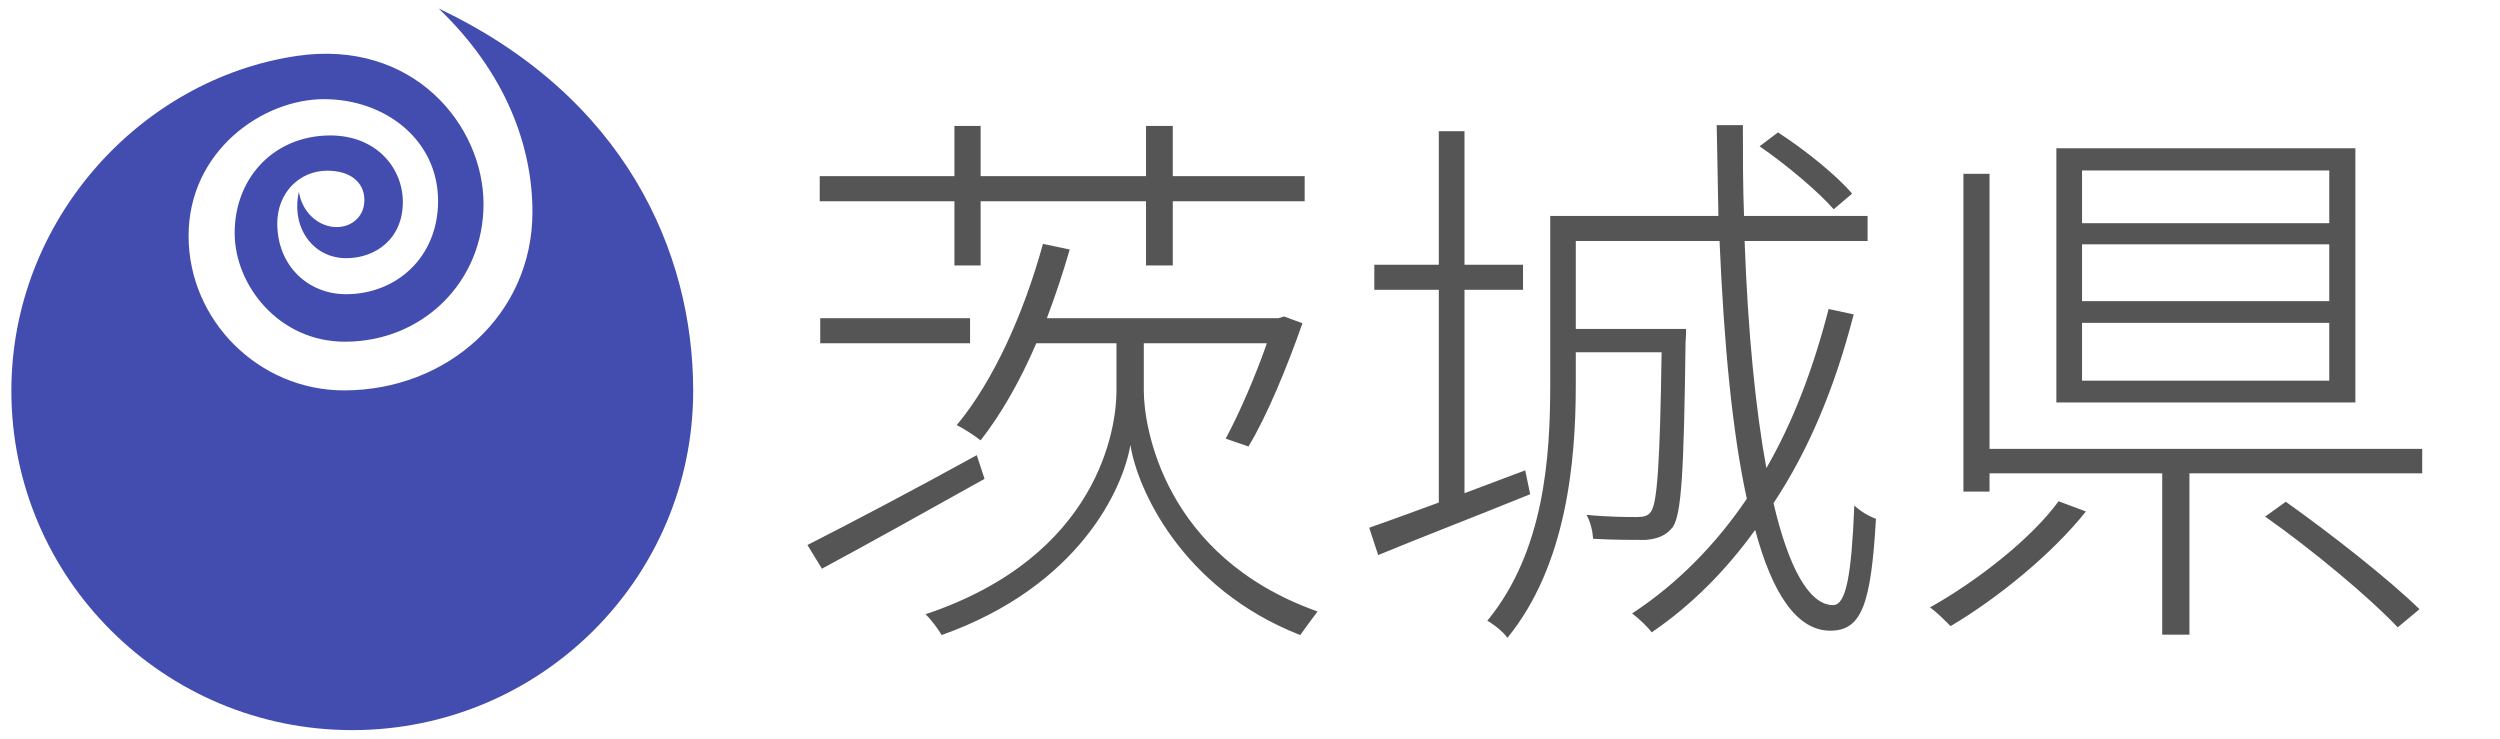
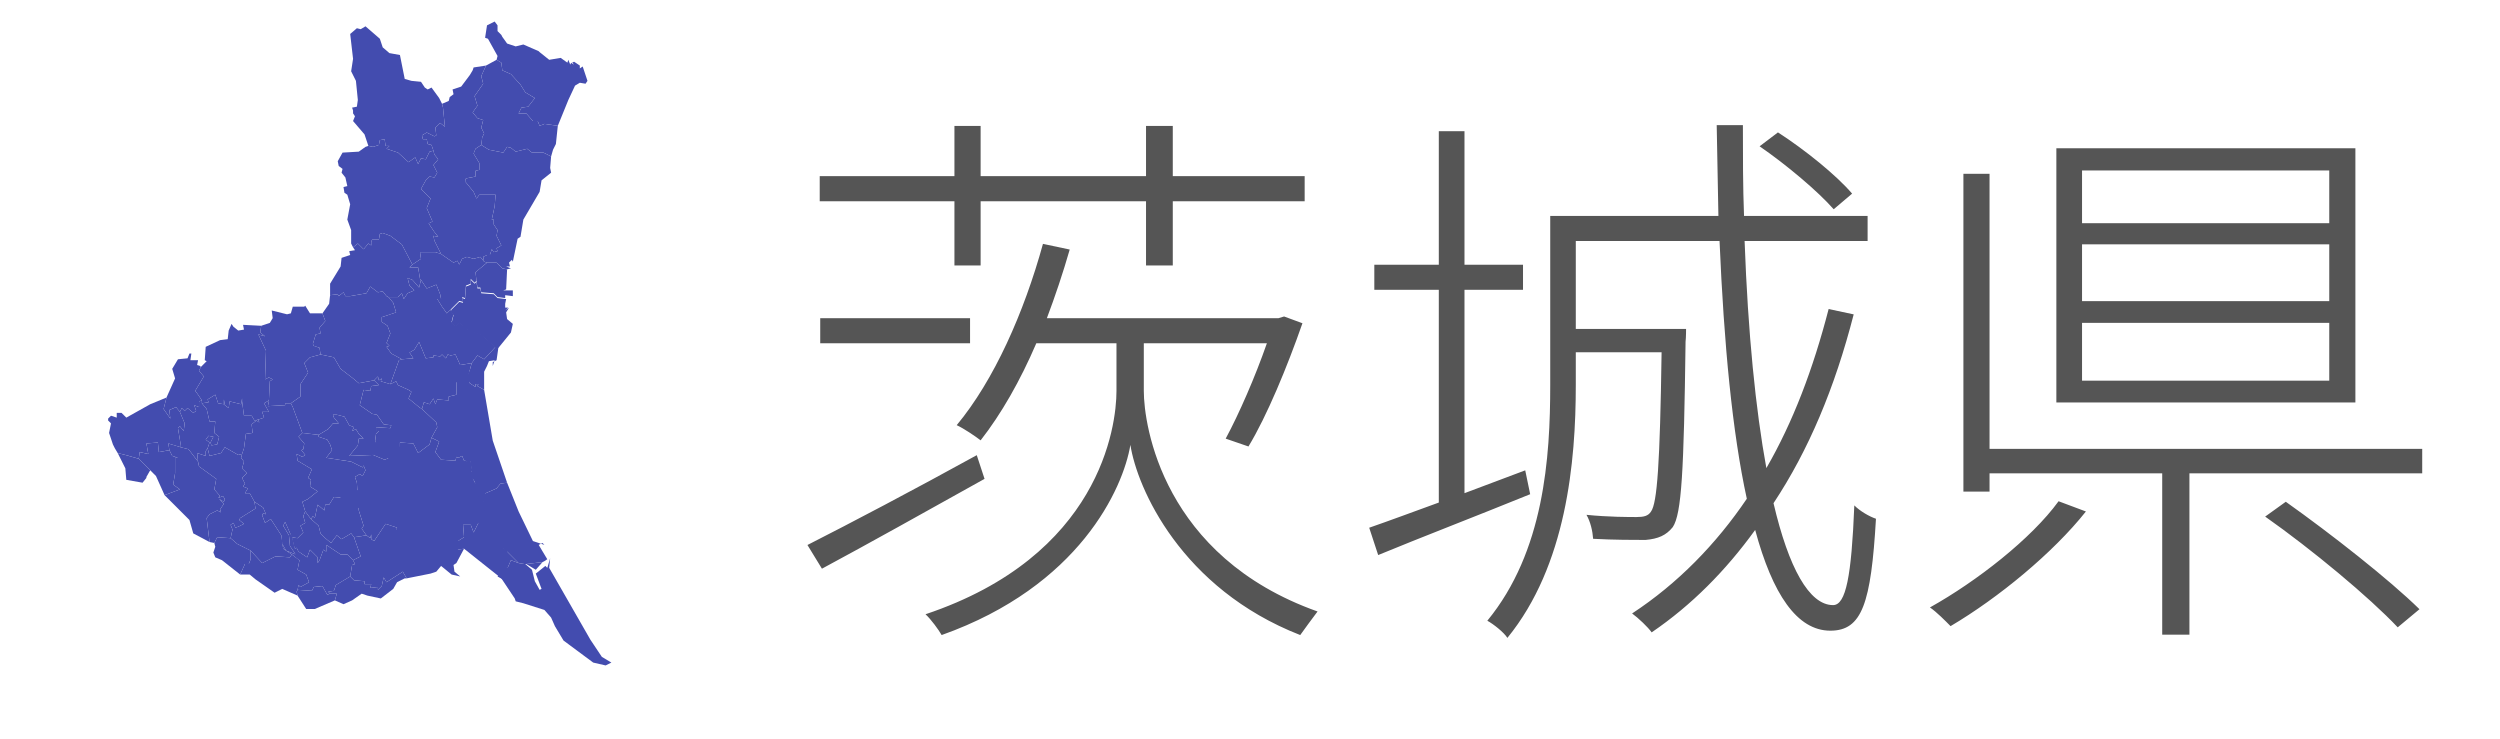
<svg xmlns="http://www.w3.org/2000/svg" width="469.333" height="138.666" viewBox="0 0 440 130">
+   <svg id="茨城県地域区分図" width="130" height="130" version="1.1" viewBox="0 0 560 772" xml:space="preserve" style="enable-background:new 0 0 560 772">
+     <style type="text/css">.st0,.st1{fill:#434caf;}.st1{fill:#434caf}</style>
+     <g>
+       <path id="Mito" d="M314,375.5l12-1l-4-6l5-3l5-8l7,17l8-1v-2l7,1l2-2l4,4l2-4l3,1l5-1l5,11l12-2l6-8l7,4l12-13l-15-13 l-14-5l-9-8l-4,4l-4-4l2-8l-3-4l1-2l-5,5l-5-7l-5-8h4l-1-5l-4-10l-10,4l-6-9l-2,8l-7-8l-5-2l2,8l5,5l-7,3l-4,6l-2-6l-4,4h-10l5,6 l3,10l-15,5v5l6,4l3,8l-4,10l3,3l-3,1l5,7L314,375.5z" class="st0" />
+       <path id="Hitachi" d="M403,266.5l-4,2l1,5l3,1h10l6,6l5,1l4-1l-5-2h4l-1-4l3-3l1,2l5-24l3-2l3-18l17-29l2-12l10-8l-1-5 l1-12l-8-4h-12l-5-4l-12,3l-5-4l-4-1l-4,6l-15-3l-8-5l-6,4l-2,5l6,10v7l-4,1v6l-10,2l-1,3l9,11l3,7l3-4h17l-1,12l-3,14h2v5l4,6 l-1,6l5,10l-5,3l1,3l-4,1l-2-3l-2,6H403z" class="st0" />
+       <path id="Tsuchiura" d="M216,521.5l-6,3l3,10l6,8l2-3l2,2l3-14l7,6l1-6h4l5-8l25,2l-1-17l-2-6l5-3l3,2l3-6l-2-5l-1,2 l-12-6l-26-4l6-8l-2-6l-3-5l-9-3v-2l-17-2l-4,4l6,7l-1,6l-2,1l4,5l-3,2l-6-3l1,7l15,9l-4,9l3,2l-1,7l8,5L216,521.5z" class="st0" />
+       <path id="Koga" d="M17,473.5l8,2l14,4l1-7l9,2l-2-11l12-1l1,10l11-2l-1-7l13,4v-2l-3-18l2-2l4,5l1-8l-5-12l-4-5l-7,3 l1,9l-7-10l3-12l-17,7l-25,14l-5-5h-5v5l-6-2l-2,2l-1,1v2l3,3l-2,10l4,12l2,4L17,473.5z" class="st0" />
+       <path id="Ishioka" d="M237,448.5l5-6h6l-5-6l-1-3h4l8,2l5,9l5,2l-2,4l4-2l3,5l5,5h-5l-1,7l-9,11l25-1l12,5l10-4l-20-15 l1-8l3-3h-3v-4l15,1l1-3l-8-1l-7-10l-5-1l-13-9l4-16l7,1l1-5l8-1l-5-5l-16,3l-6-5l-13-10l-7-12l-14-3l-11,3l-6,6l4,10l-8,12v13 l-10,7l2,4l10,27l17,2L237,448.5z" class="st0" />
+       <path id="Yuuki" d="M83,428.5l1-2l3,3l3-3l6,5l3-2l-2-6l5,2v-6l3-1l-4-6l-3-4l9-15l-5-6l2-4l-1-1l-3-1l1-5h-8l1-7h-2 l-2,5l-10,1l-6,10l3,10l-9,20l-3,12l7,10l-1-9l7-3l4,5L83,428.5z" class="st0" />
+       <path id="Ryuugasaki" d="M205,616.5l15,1l2-4l9-1l5,9l3-1l-2-2l6-1l2-6l15-9l2-12l3-1l-2-4l-6-6h-7l-15-10v7l-3-2 l-4,11l-2,3v-6l-8-8l-3,8l-9-6l-2-4l-2,1l-3-12l-7-16l-2,4l6,10l1,11l6,9l-10-4l-4-7l-1-9l2,14l9,6l8,6l-2,10l9,5l3,8l-9,5l-2-2 L205,616.5z" class="st0" />
+       <path id="Shimotsuma" d="M164,438.5l-4,1l-3-5h-8l-2-15v-3l-1,6l-12-3l-1,7l-4-3l-1-6v5l-6-1l-3-9l-8,5l1,3l-7,1l5,6 l3,13h6l-1,12l5,4l-2,8l-6,1l-1-3l3-6l-5-1l-3,4l4,3l-2,6l2,8l12-3l4-6l14,8l4-1l2-6l2-15l7-1l-1-9l5-4l3,2L164,438.5z" class="st0" />
+       <path id="Joso" d="M143,550.5l6-3l-5-4l1-2l16-10l-1-7l-5-9h-5l3-5l-5-2l2-3l-3-6l5-5l-5-5l2-7l-3-4l1-4l-4,1l-14-8 l-4,6l-12,3l-2-8l-2,3v5l-9-3l1,9l1,5l18,13l-2,11l6,7l-2,2l5-2l2,3l-1,3l-5-3l5,5l-4,6l1,3l-4-2l-8,4l-3,4l3,25l5,1l3-6l14,1l2-9 l-2-5l3-2l2,5L143,550.5z" class="st0" />
+       <path id="Hitachiota" d="M334,197.5l10,10l-4,10l6,14l-4,2l6,9l4,5l-5-1l1,5l7,14l13,9l4-2l2,4l3-6l5-2l7,2l7-2l4,5 l-1-5l4-2h3l2-6l2,3l4-1l-1-3l5-3l-5-10l1-6l-4-6v-5h-2l3-14l1-12h-17l-3,4l-3-7l-9-11l1-3l10-2v-6l4-1v-7l-6-10l2-5l6-4l1-8l2-4 l-3-6l2-8l-6-2l-5-6l5-7l-3-10l9-13l-2-8l5-11l-13,2l-1,3l-3,5l-9,12l-9,3l1,5l-4,3l-1,4l-7,3l1,4l2,20l-5-4l-5,5l1,8l-2,1l-8-4 l-5,3l1,4h4l1,5l4,1l2,6l1,4l4,5l-5,6l4,8l-3,5l-5-1l-4,4L334,197.5z" class="st0" />
+       <path id="Takahagi" d="M397,151.5l8,5l15,3l4-6l4,1l5,4l12-3l5,4h12l8,4l2-7l3-6l2-19l-14-2l-5,2l-2-5h-5l-7-8h-8l3-6 l7-1l7-9l-10-6l-5-8l-10-11l-9-4l-1-8l-5-3l-11,6l-5,11l2,8l-9,13l3,10l-5,7l5,6l6,2l-2,8l3,6l-2,4L397,151.5z" class="st0" />
+       <path id="Kitaibaraki" d="M446,111.5l-7,1l-3,6h8l7,8h5l2,5l5-2l14,2l11-27l7-15l5-3l6,1l2-3l-5-15l-3,2v-3l-6-4l-2,1 l2,2l-2-1l-1-1l-1,2l-2-5l-1,3l-7-5l-12,2l-10-8l-1-1l-16-7l-8,2l-9-3l-5-7l-1-2l-4-4v-6l-3-4l-8,4l-2,13l3,1l10,18l-1,4l5,3l1,8 l9,4l10,11l5,8l10,6L446,111.5z" class="st0" />
+       <path id="Kasama" d="M314,375.5l-11-6l-5-7l3-1l-3-3l4-10l-3-8l-6-4v-5l15-5l-3-10l-5-6l-2-1l-4-5l-5,1l-8-6l-4,7 l-17,3h-5l-2-4l-5,4l-1-2l-8,1l-1,9l-7,10l3,8l-6,7l1,6l-5,1l-3,10l1,2l6,2l1,7l14,3l7,12l13,10l6,5l16-3l4-4l1,4l3-2l-1,3l10,3 l9-25L314,375.5z" class="st0" />
+       <path id="Toride" d="M204,618.5l1-2l1-5l2,2l9-5l-3-8l-9-5l2-10l-8-6l-2,3l-15-1l-14,7l-12-13v9l-2,5h-4l-5,11h10l6,5 l20,14l8-4l16,7L204,618.5z" class="st0" />
+       <path id="Ushiku" d="M264,561.5l-3-4l-10,6l-5-4l-6,8l-6-5l-5-5l-2-8l-8-7l-6-8l-2,5l2,7l-5,3l3,7l-6,6l-6-1l3,12l2-1 l2,4l9,6l3-8l8,8v6l2-3l4-11l3,2v-7l15,10h7l6,6l8-4L264,561.5z" class="st0" />
+       <path id="Tsukuba" d="M160,524.5l9,6l3,7l-3-1l-1,2l3,8l6-4l11,17l1,9l4,7l10,4l-6-9l-1-11l-6-10l2-4l7,16l6,1l6-6 l-3-7l5-3l-2-7l2-5l-3-10l6-3l10-8l-8-5l1-7l-3-2l4-9l-15-9l-1-7l6,3l3-2l-4-5l2-1l1-6l-6-7l4-4l-10-27l-2-4h-6v2l-18,1l1-5v-1 l-5,3l5,9h-7l2,6l-6,2l1,3l-3-2l-5,4l1,9l-7,1l-2,15l-2,6l-1,4l3,4l-2,7l5,5l-5,5l3,6l-2,3l5,2l-3,5h5L160,524.5z" class="st0" />
+       <path id="Hitachinaka" d="M365,325.5l3,4l-2,8l4,4l4-4l9,8l14,5l15,13h3l13-16l2-9l-6-5l-1-7l3-5l-4,3l3-3h-3v-4l1-5h5 h-6l-8-1l-4-4l-13-1l-1-5h-3l-1-7l-2,2l-4-4v5l-5,2l-1,13l-3-1l1,5l-4-1l-8,8L365,325.5z" class="st0" />
+       <path id="Kashima" d="M461,587.5l2-1l3-2l-9-15l4-2l2,2l-12-4l-15-31l-12-30l-7,1l-4,5l-16,7l12,30l7,11v10l20,20l6,1 h1h1L461,587.5z M469,583.5l1-8L469,583.5z" class="st0" />
+       <path id="Itako" d="M436,588.5l-20-20v-10l-7-11l-15-1l-5,10l-3-8h-8l1,13l-13,8l6,5l7-1l39,31l1-8l6-4l3-7L436,588.5z" class="st0" />
+       <path id="Moriya" d="M156,575.5l-14-7l-7-6l-14-1l-3,6l1,4l-2,6l2,5l7,3l19,15l5-11h4l2-5V575.5z" class="st0" />
+       <path id="Hitachiomiya" d="M282,252.5l1-2h7l1-6l3-1l8,3l12,9l11,21l9-6l-1-7h16l6,2l-7-14l-1-5l5,1l-4-5l-6-9l4-2 l-6-14l4-10l-10-10l5-9l4-4l5,1l3-5l-4-8l5-6l-4-5l-1-4l-4,1l-4,8l-5-1l-3,6l-3-7l-7,5l-11-10l-12-4l3-3h-4l-1-7l-5,1l-1,5l-6,2 l-5-1l-3,1l-7,5l-17,1l-5,9l1,5l4,3l-1,4l4,5l2,9l-4,1l1,6l3,2l3,10l-3,16l4,11v14l2,4l5-4l6,6l5-6l3,2V252.5z" class="st0" />
+       <path id="Naka" d="M403,274.5l-3-1l-4-5l-7,2l-7-2l-5,2l-3,6l-2-4l-4,2l-13-9l-6-2h-16l1,7l-9,6l-3,3h9l2,12l1,1l6,9 l10-4l4,10l1,5h-4l5,8l5,7l5-5l8-8l4,1l-1-5l3,1l1-13l5-2v-5l4,4l2-2l-1-9L403,274.5z" class="st0" />
+       <path id="Chikusei" d="M105,421.5l7-1l-1-3l8-5l3,9l6,1v-5l1,6l4,3l1-7l12,3l1-6v3l2,15h8l3,5l4-1l6-2l-2-6h7l-5-9l5-3 v1l1-21l3-2l-4-2l-4,2l1-30l-8-17l7,2l-5-4l1-7l-19-1l1,5l-6,1l-5-4l-2-3l-3,7l-1,9l-8,1l-15,7l-1,14l2,1l-6,6l-2,4l5,6l-9,15l3,4 l4,6V421.5z" class="st0" />
+       <path id="Bando" d="M101,482.5l-10-13l-8-2l-13-4l1,7l3,6l6,2h-3v16l-2,12l7,5l-16,6l26,26l4,14l17,9l-3-25l3-4l8-4 l4,2l-1-3l4-6l-5-5l5,3l1-3l-2-3l-5,2l2-2l-6-7l2-11l-18-13L101,482.5z" class="st0" />
+       <path id="Inashiki" d="M263,585.5l2,4l-3,1l-2,12l4,4l11,1v3h7l-1,4l8-1v3l4-4l2-9l3,5l17-11l4,7l25-5l6-2l5-6l11,9 l9,2l-6-5l-1-7l3-2l8-15l-7,1l-6-5l-23-17l-35,3l1-4l-12-4l-10,15l-2,3l-3-2v-5l-1,4l-4-3l-13,2l7,20L263,585.5z" class="st0" />
+       <path id="Kasumigaura" d="M268,521.5l47,5l21-3l-6-22l-13-21l-5-2l-6-2l-10,4l-12-5l-25,1l9-11l1-7h5l-5-5l-3-5l-4,2 l2-4l-5-2l-5-9l-8-2h-4l1,3l5,6h-6l-5,6l-10,6v2l9,3l3,5l2,6l-6,8l26,4l12,6l1-2l2,5l-3,6l-3-2l-5,3l2,6L268,521.5z" class="st0" />
+       <path id="Sakuragawa" d="M175,419.5l-1,5l18-1v-2h6l10-7v-13l8-12l-4-10l6-6l11-3l-1-7l-6-2l-1-2l3-10l5-1l-1-6l6-7 l-3-8h-13l-5-8l-1,1h-12l-2,7l-4,1l-16-4l1,8l-3,5l-9,3l-1,7l5,4l-7-2l8,17l-1,30l4-2l4,2l-3,2L175,419.5z" class="st0" />
+       <path id="Kamisu" d="M443,589.5h-1l-6-1l-8-3l-3,7l-6,4l-1,8l14,21l1,3l8,2l22,7l7,8l4,9l9,15l31,23l13,3l6-3l-10-6 l-12-18l-43-75l1-10l-3,10l-2-2l-10,8l6,16l-2,1l-5-9l-3-12L443,589.5z M461,587.5l-17,2l10,6L461,587.5z" class="st0" />
+       <path id="Namegata" d="M409,547.5l-12-30l-10-20l-1-15l-7-1l-2-5l-4,2l-2-1l-1,4l-15-1l-6-8l4-11l-8-4l-2,7l-12,9 l-5-10l-14-1v16l5,2l13,21l6,22l7,29l23,17l13-8l-1-13h8l3,8l5-10L409,547.5z" class="st0" />
+       <path id="Hokota" d="M409,460.5l-9-53l-7-4l1-2h-3v3l-6-4l-2-6l-12,2v16l-8,2v4l-12-1l-2,5l-2-6l-4,6l-6-2l-2,7l15,14 l1,5l-6,11l8,4l-4,11l6,8l15,1l1-4l2,1l4-2l2,5l7,1l1,15l10,20l16-7l4-5l7-1L409,460.5z" class="st0" />
+       <path id="Tsukubamirai" d="M156,575.5l12,13l14-7l15,1l2-3l-9-6l-2-14l-11-17l-6,4l-3-8l1-2l3,1l-3-7l-9-6l1,7l-16,10 l-1,2l5,4l-6,3l-3,1l-2-5l-3,2l2,5l-2,9l7,6L156,575.5z" class="st0" />
+       <path id="Omitama" d="M302,447.5l-15-1v4h3l-3,3l-1,8l20,15l6,2v-16l14,1l5,10l12-9l2-7l6-11l-1-5l-15-14l-3-2l-11-9 l3-7l-3-2l-11-5l-2-4l-6,3l-10-3l1-3l-3,2l-1-4l-4,4l5,5l-8,1l-1,5l-7-1l-4,16l13,9l5,1l7,10l8,1L302,447.5z" class="st0" />
+       <path id="Ibaraki" d="M332,425.5l3,2l2-7l6,2l4-6l2,6l2-5l12,1v-4l8-2v-16l12-2l4-15l-12,2l-5-11l-5,1l-3-1l-2,4l-4-4 l-2,2l-7-1v2l-8,1l-7-17l-5,8l-5,3l4,6l-12,1l-3,1l-9,25l6-3l2,4l11,5l3,2l-3,7L332,425.5z" class="st0" />
+       <path id="Oarai" d="M385,400.5l6,4v-3h3l-1,2l7,4v-19l3-6l2-5l6-1l-2,6v-4l4-2l2-14h-3l-12,13l-7-4l-6,8l-4,15 L385,400.5z" class="st0" />
+       <path id="Shirosato" d="M247,307.5l1,2l5-4l2,4h5l17-3l4-7l8,6l5-1l4,5l2,1h10l4-4l2,6l4-6l7-3l-5-5l-2-8l5,2l7,8l2-8 l-1-1l-2-12h-9l3-3l-11-21l-12-9l-8-3l-3,1l-1,6h-7l-1,2v4l-3-2l-5,6l-6-6l-5,4l2,3l-6,1l1,4l-9,3l-1,9l-11,18v10v2L247,307.5z" class="st0" />
+       <path id="Tokai" d="M424,281.5l-5-1l-6-6h-10l-12,10l1,9l1,7h3l1,5l13,1l4,4l8,1v-3l8,1v-6h-10l3-1L424,281.5z" class="st0" />
+       <path id="Daigo" d="M284,153.5l6-2l1-5l5-1l1,7h4l-3,3l12,4l11,10l7-5l3,7l3-6l5,1l4-8l4-1l-2-6l-4-1l-1-5h-4l-1-4l5-3 l8,4l2-1l-1-8l5-5l5,4l-2-20l-1-4l-3-6l-8-11l-4,2l-3-2l-4-6l-10-1l-7-2l-5-25l-11-2l-7-6l-3-9l-15-13l-5,3l-4-1l-7,6l3,26l-2,13 l5,10l2,20l-1,7l-5,1l1,3v3l2,3l-2,5l12,14l4,12L284,153.5z" class="st0" />
+       <path id="Miho" d="M287,562.5l10-15l12,4l-1,4l35-3l-7-29l-21,3l-47-5l1,12l5,16l-2,3l5,7l4,3l1-4v5l3,2L287,562.5z" class="st0" />
+       <path id="Ami" d="M277,559.5l-5-7l2-3l-5-16l-1-12l-25-2l-5,8h-4l-1,6l-7-6l-3,14l-2-2l-2,3l8,7l2,8l5,5l6,5l6-8l5,4 l10-6l3,4L277,559.5z" class="st0" />
+       <path id="Kawachi" d="M244,627.5l9,4l9-4l10-7l6,2l14,3l13-10l4-7l8-4h2l-4-7l-17,11l-3-5l-2,9l-4,4v-3l-8,1l1-4h-7v-3 l-11-1l-4-4l-15,9l-2,6l-6,1l2,2h7L244,627.5z" class="st0" />
+       <path id="Yachiyo" d="M111,468.5l2-6l-4-3l3-4l5,1l-3,6l1,3l6-1l2-8l-5-4l1-12h-6l-3-13l-5-6v-3l-3,1v6l-5-2l2,6l-3,2 l-6-5l-3,3l-3-3l-1,2l-1,2l5,12l-1,8l-4-5l-2,2l3,18v2l8,2l10,13l-1-9l9,3v-5L111,468.5z" class="st0" />
+       <path id="Goka" d="M51,491.5l-12-12l-14-4l-8-2l8,16l1,12l17,3l4-5v-1L51,491.5z" class="st0" />
+       <path id="Sakai" d="M77,494.5v-16h3l-6-2l-3-6l-11,2l-1-10l-12,1l2,11l-9-2l-1,7l12,12l6,6l9,20l16-6l-7-5L77,494.5z" class="st0" />
+       <path id="Tone" d="M244,627.5l2-7h-7l-3,1l-5-9l-9,1l-2,4l-15-1l-1,2l1,4l9,14h9L244,627.5z" class="st0" />
+       <path id="湖" d="M287,463.5v-3h4l12,12l9-6l8,7l8,13l1,11l6,4l3,12l20,30l4,15l11,5v11l-4,2l-9-3l-11-6l1-4l-19-8 l-6,4l-17-3l-3,8l-1-9l14-7l-11-14l-13,1l-4-3l-9,3l-30-11l-5-19l-4,1l6-4l7,2l2,7l15,1l8,4l6-5l11,5l16-1l12-13l-8-7l3-3l-20-12 l-1-6l-13-8L287,463.5z M197,559.5l-1-2l3,2l3,14l7,6l-2,6l-6-5l2-1L197,559.5z M352,166.5l6,2l-4,1L352,166.5z M275,312.5l-5,1 l5-3V312.5z M388,509.5h2l1-7l-8-5l4-5l-3-2l2-4l-5-5l2-3l-4-8l6,5l2,14l4,4l-3,4l5,1v7l12,15l1,13l6,2l-2,9l7,4l4,11l-4,7l8,5 l-1,7l-4-5l-7-2l-4-9l4-2l-23-17h5l6-10l-10-5h6l2-4l-6-4l2-4l-9-5L388,509.5z M415,588.5l10,5l-4,13l-7-4l2-2l-4-5L415,588.5z M388,381.5l-3,18h-29l11-7l16-1L388,381.5z" class="st1" />
+     </g>
+   </svg>
  <path fill="#555" d="M167.98 46.72h4.61v-11.3h29.11v11.3h4.71v-11.3h23.21V31h-23.21v-8.83h-4.71V31h-29.11v-8.83h-4.61V31h-23.71v4.42h23.71v11.3zm-23.62 13.7h26.37V56h-26.37v4.42zm27.55 19.69c-10.99 6.06-22.35 12.03-29.8 15.81l2.55 4.17c7.93-4.26 18.62-10.23 28.62-15.81l-1.37-4.17zm29.4-19.69h21.66c-2.06 5.92-4.91 12.44-7.25 16.78l4.01 1.38c3.24-5.33 6.86-14.11 9.5-21.69L226 55.7l-.98.3h-40.77c1.47-3.89 2.84-7.98 4.02-12.08l-4.71-1c-3.33 12.1-8.62 24.02-15.18 31.91 1.28.59 3.32 1.98 4.21 2.67 3.63-4.64 6.96-10.47 9.8-17.08h14.11v8.39c0 6.31-2.94 29.03-33.61 39.3.97.89 2.34 2.77 2.84 3.66 24.21-8.6 31.94-25.77 33.22-33.47 1.17 7.59 8.93 25.28 29.89 33.47.69-.99 2.16-2.96 3.05-4.15-27.25-9.68-30.58-32.79-30.58-38.81v-8.39zm124.66-26.34c-2.75-3.24-8.35-7.75-13.05-10.78l-3.23 2.45c4.7 3.23 10.29 7.94 13.04 11.08l3.24-2.75zm-57.53 48.7l-10.69 4.02V51h10.3v-4.41h-10.3v-23.5h-4.52v23.5h-11.35V51h11.35v37.45c-4.59 1.67-8.81 3.24-12.25 4.43l1.58 4.81c7.64-3.16 17.35-6.88 26.75-10.71l-.87-4.2zm53.4-28.39c-2.73 10.56-6.26 19.86-10.96 28-1.88-10.3-3.24-23.72-3.83-39.97h21.65V38h-21.75c-.2-5.09-.2-10.48-.2-15.98h-4.61c.11 5.5.2 10.79.3 15.98h-29.6v29.78c0 12.75-1.07 29.3-11.07 41.47 1.07.58 2.93 2.05 3.53 3.02 10.39-12.74 12.04-30.96 12.04-44.49V62h15.1c-.28 19.61-.78 26.56-1.86 28.03-.49.78-1.27.97-2.55.97-1.26 0-5 0-8.81-.39.69 1.19 1.08 2.84 1.17 4.22 3.63.2 7.25.2 9.22.2 2.25-.2 3.62-.8 4.8-2.26 1.56-2.35 1.95-9.8 2.25-32.63.09-.69.09-2.25.09-2.25h-19.41V42.42h25.3c.78 18.22 2.25 33.69 4.8 45.36-5.39 7.97-12.16 14.92-20.19 20.19 1.08.78 2.84 2.45 3.44 3.33 7.04-4.8 13.03-10.85 18.22-18.03 3.04 11.28 7.36 17.73 13.23 17.73 5.59 0 7.16-4.81 8.03-19.7-1.17-.39-2.84-1.36-3.81-2.35-.5 12.43-1.47 17.55-3.74 17.55-4.2 0-7.82-6.56-10.48-17.94 6.17-9.31 10.78-20.28 14.11-33.23l-4.41-.94zm88.11-15.11h-43.51V30h43.51v9.28zm0 13.72h-43.51V43h43.51v10zm0 14h-43.51V56.83h43.51V67zm4.6-40.91h-52.63v44.74h52.63V26.09zm-52.24 62.13c-4.79 6.59-14.4 14.09-22.64 18.69 1.19.81 2.75 2.4 3.63 3.29 8.43-4.98 18.04-12.89 23.82-20.18l-4.81-1.8zm36.36 2.7c8.24 5.8 18.33 14.19 23.33 19.49l3.83-3.19c-5.3-5.2-15.49-13.2-23.53-18.91l-3.63 2.61zM350.16 79V30.59h-4.6v55.93h4.6v-3.21h30.39v28.39h4.79V83.31h40.97V79h-76.15z" />
-   <path fill="#434caf" d="M363.33 131.67s2 22.66 2 23m-124.6 34.3l30.3-15.8 1.4 4.2-29 15.6m-3.6-18.1h26.7v4.3h-26.7v-4.3m79.27-15.07h4.5v24.6h-4.5v-24.6m7.17-1.33h4.5v24.6h-4.5v-6.72-17.88m-94.44 5.9c4.15 5.5 62.94 66.57 47.5 26.63 25.55 0 39.3-26.63 39.3-26.63v4.3h-86.8v-4.3M85.1 35.91c0 13.64-10.65 24.23-24.4 24.23-11.64 0-19.4-9.96-19.4-19.12 0-9.35 6.4-16.62 15.77-17.15 8.85-.51 13.83 5.51 13.83 11.68 0 6.57-4.89 9.89-9.97 9.89-5.86 0-9.73-5.41-8.33-11.68.6 3.58 3.22 5.85 6 6.17 2.87.33 5.53-1.53 5.53-4.71 0-3.19-2.53-5.18-6.53-5.18-4.87 0-8.8 3.85-8.8 9.29 0 7.4 5.38 12.45 12.1 12.45 8.81 0 16.2-6.43 16.2-16.43 0-10.68-9.26-17.9-20.08-17.9-10.82 0-23.83 9.14-23.83 24.07 0 14.9 12.38 27.19 27.35 27.19 18.17 0 33.17-13.3 33.17-31.38 0-11.61-4.66-24.48-16.51-35.83C110 17.03 122 44.35 122 68.77c0 32.99-26.86 59.73-60 59.73S2 101.76 2 68.77C2 38.71 24.74 13.93 52.2 9.85c20.53-3.04 32.9 12.22 32.9 26.06zm162.57 133.76" />
</svg>
